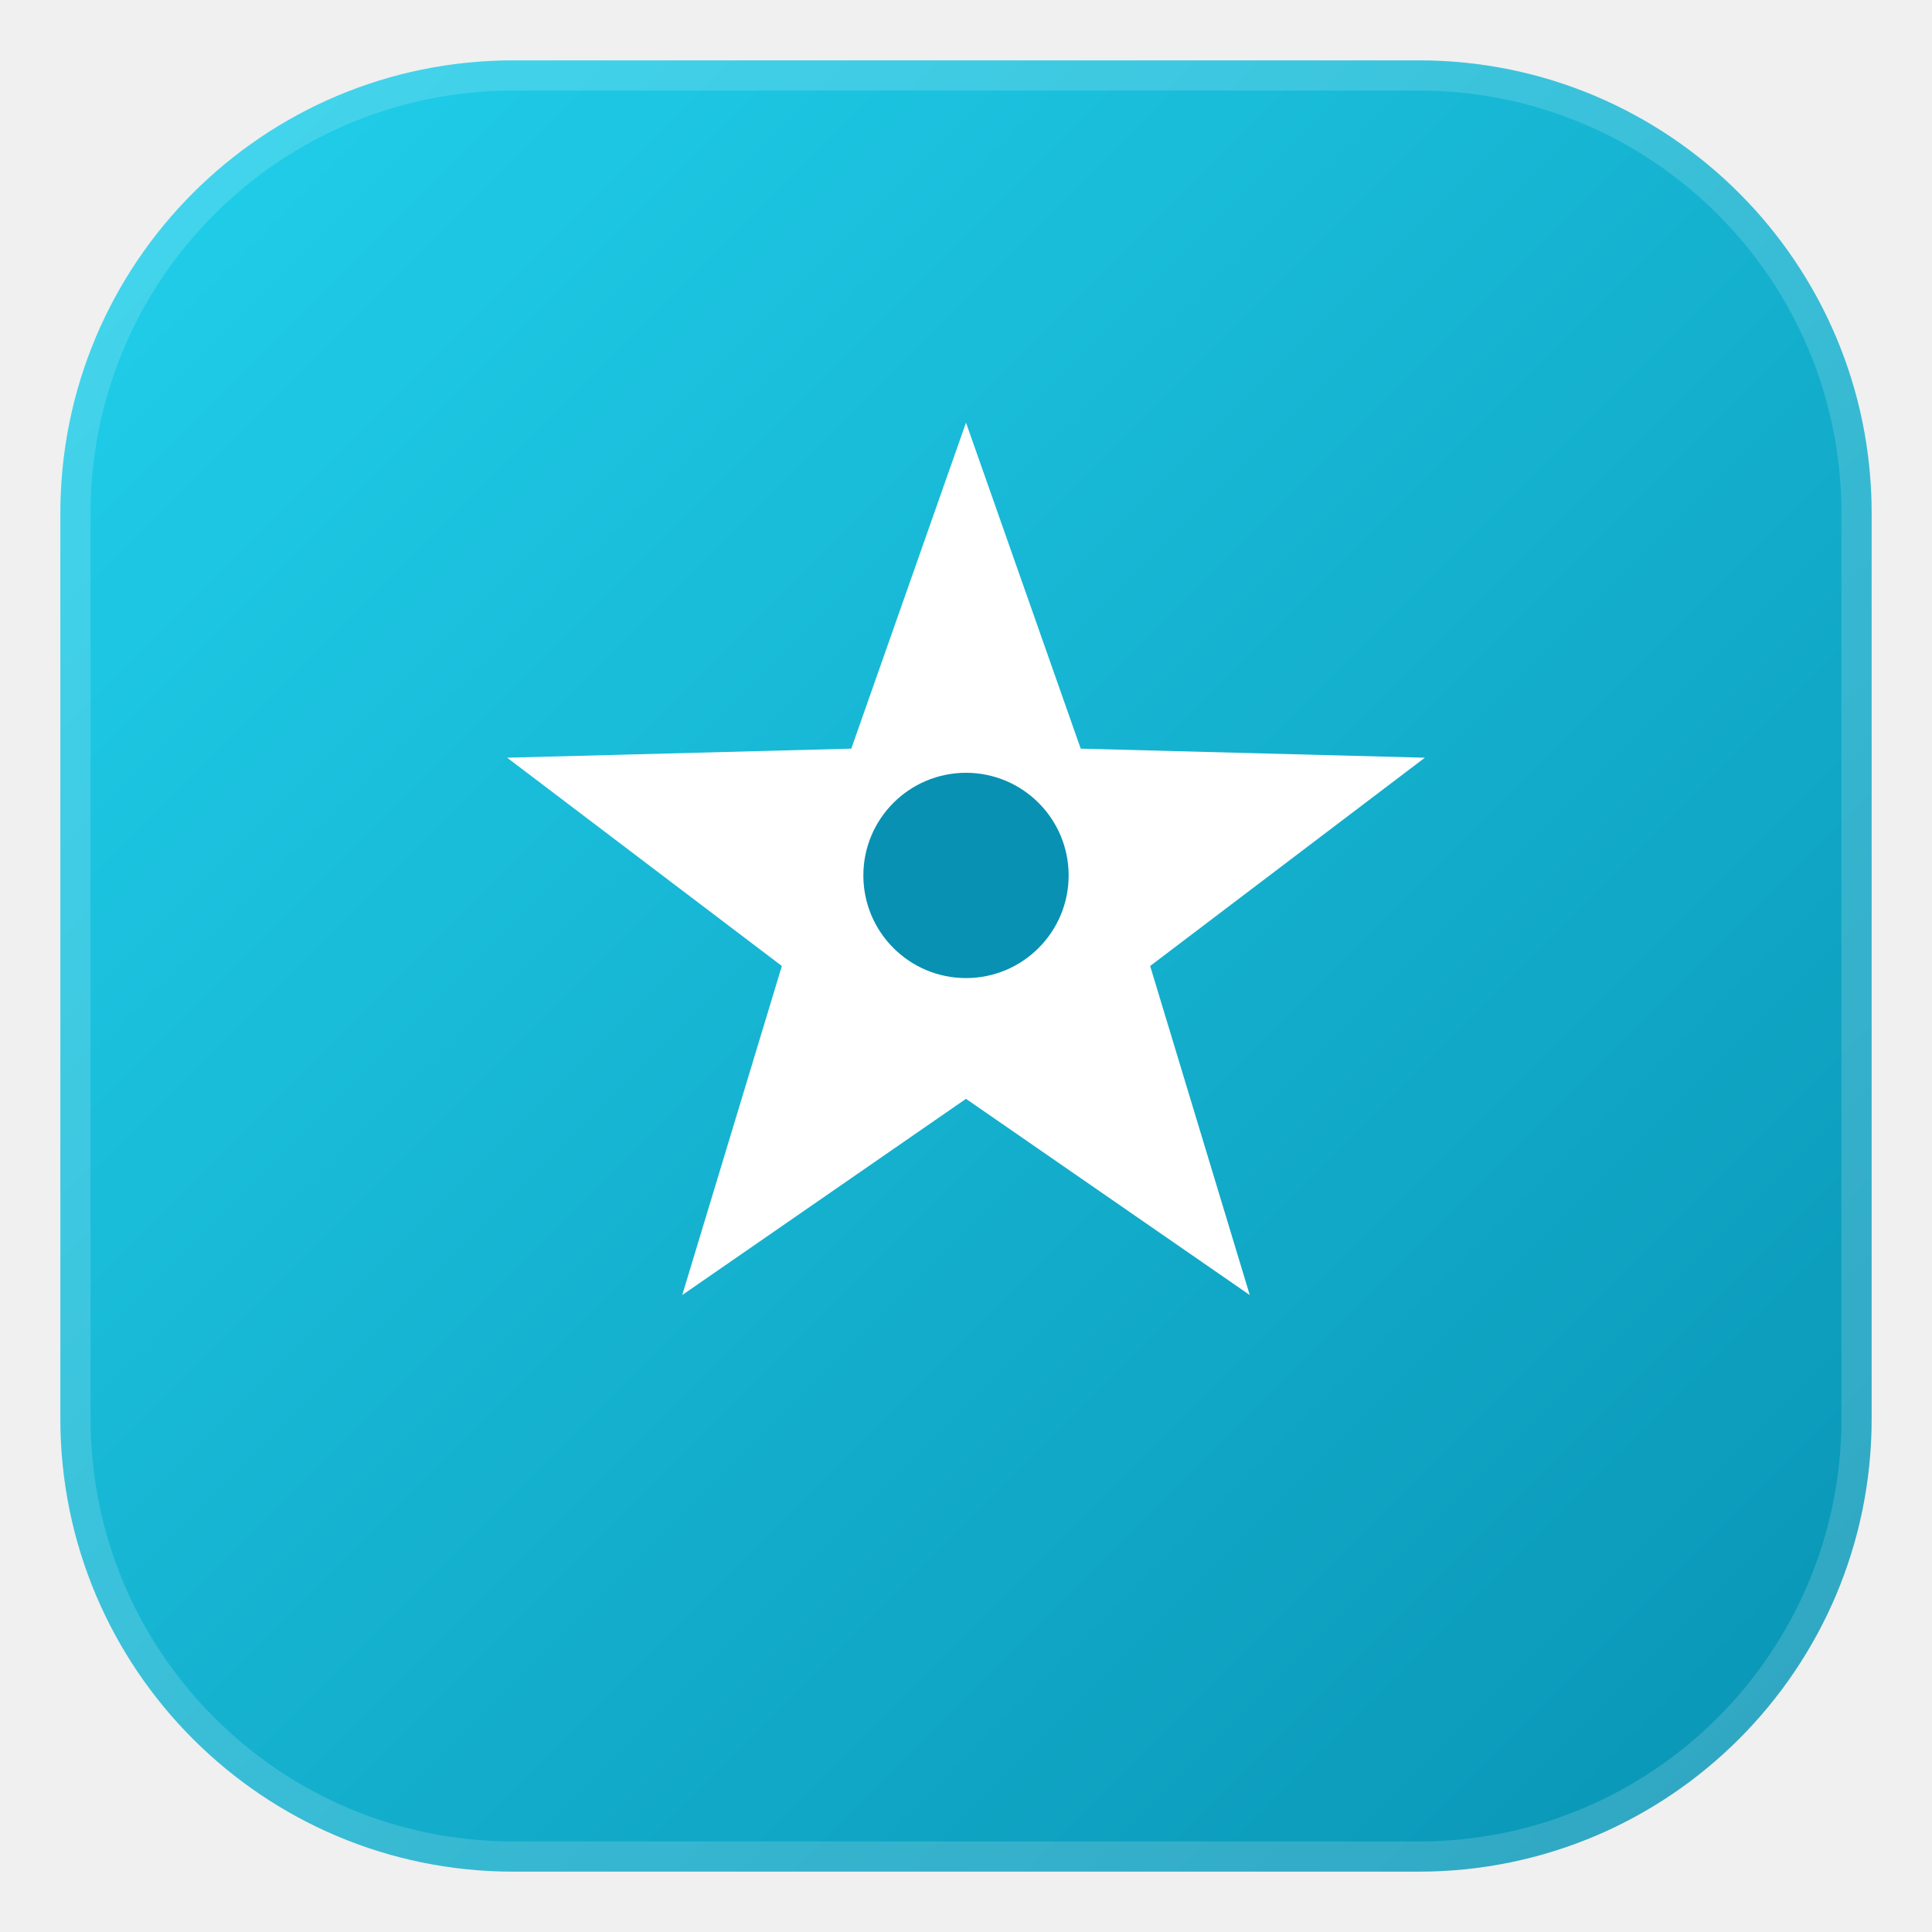
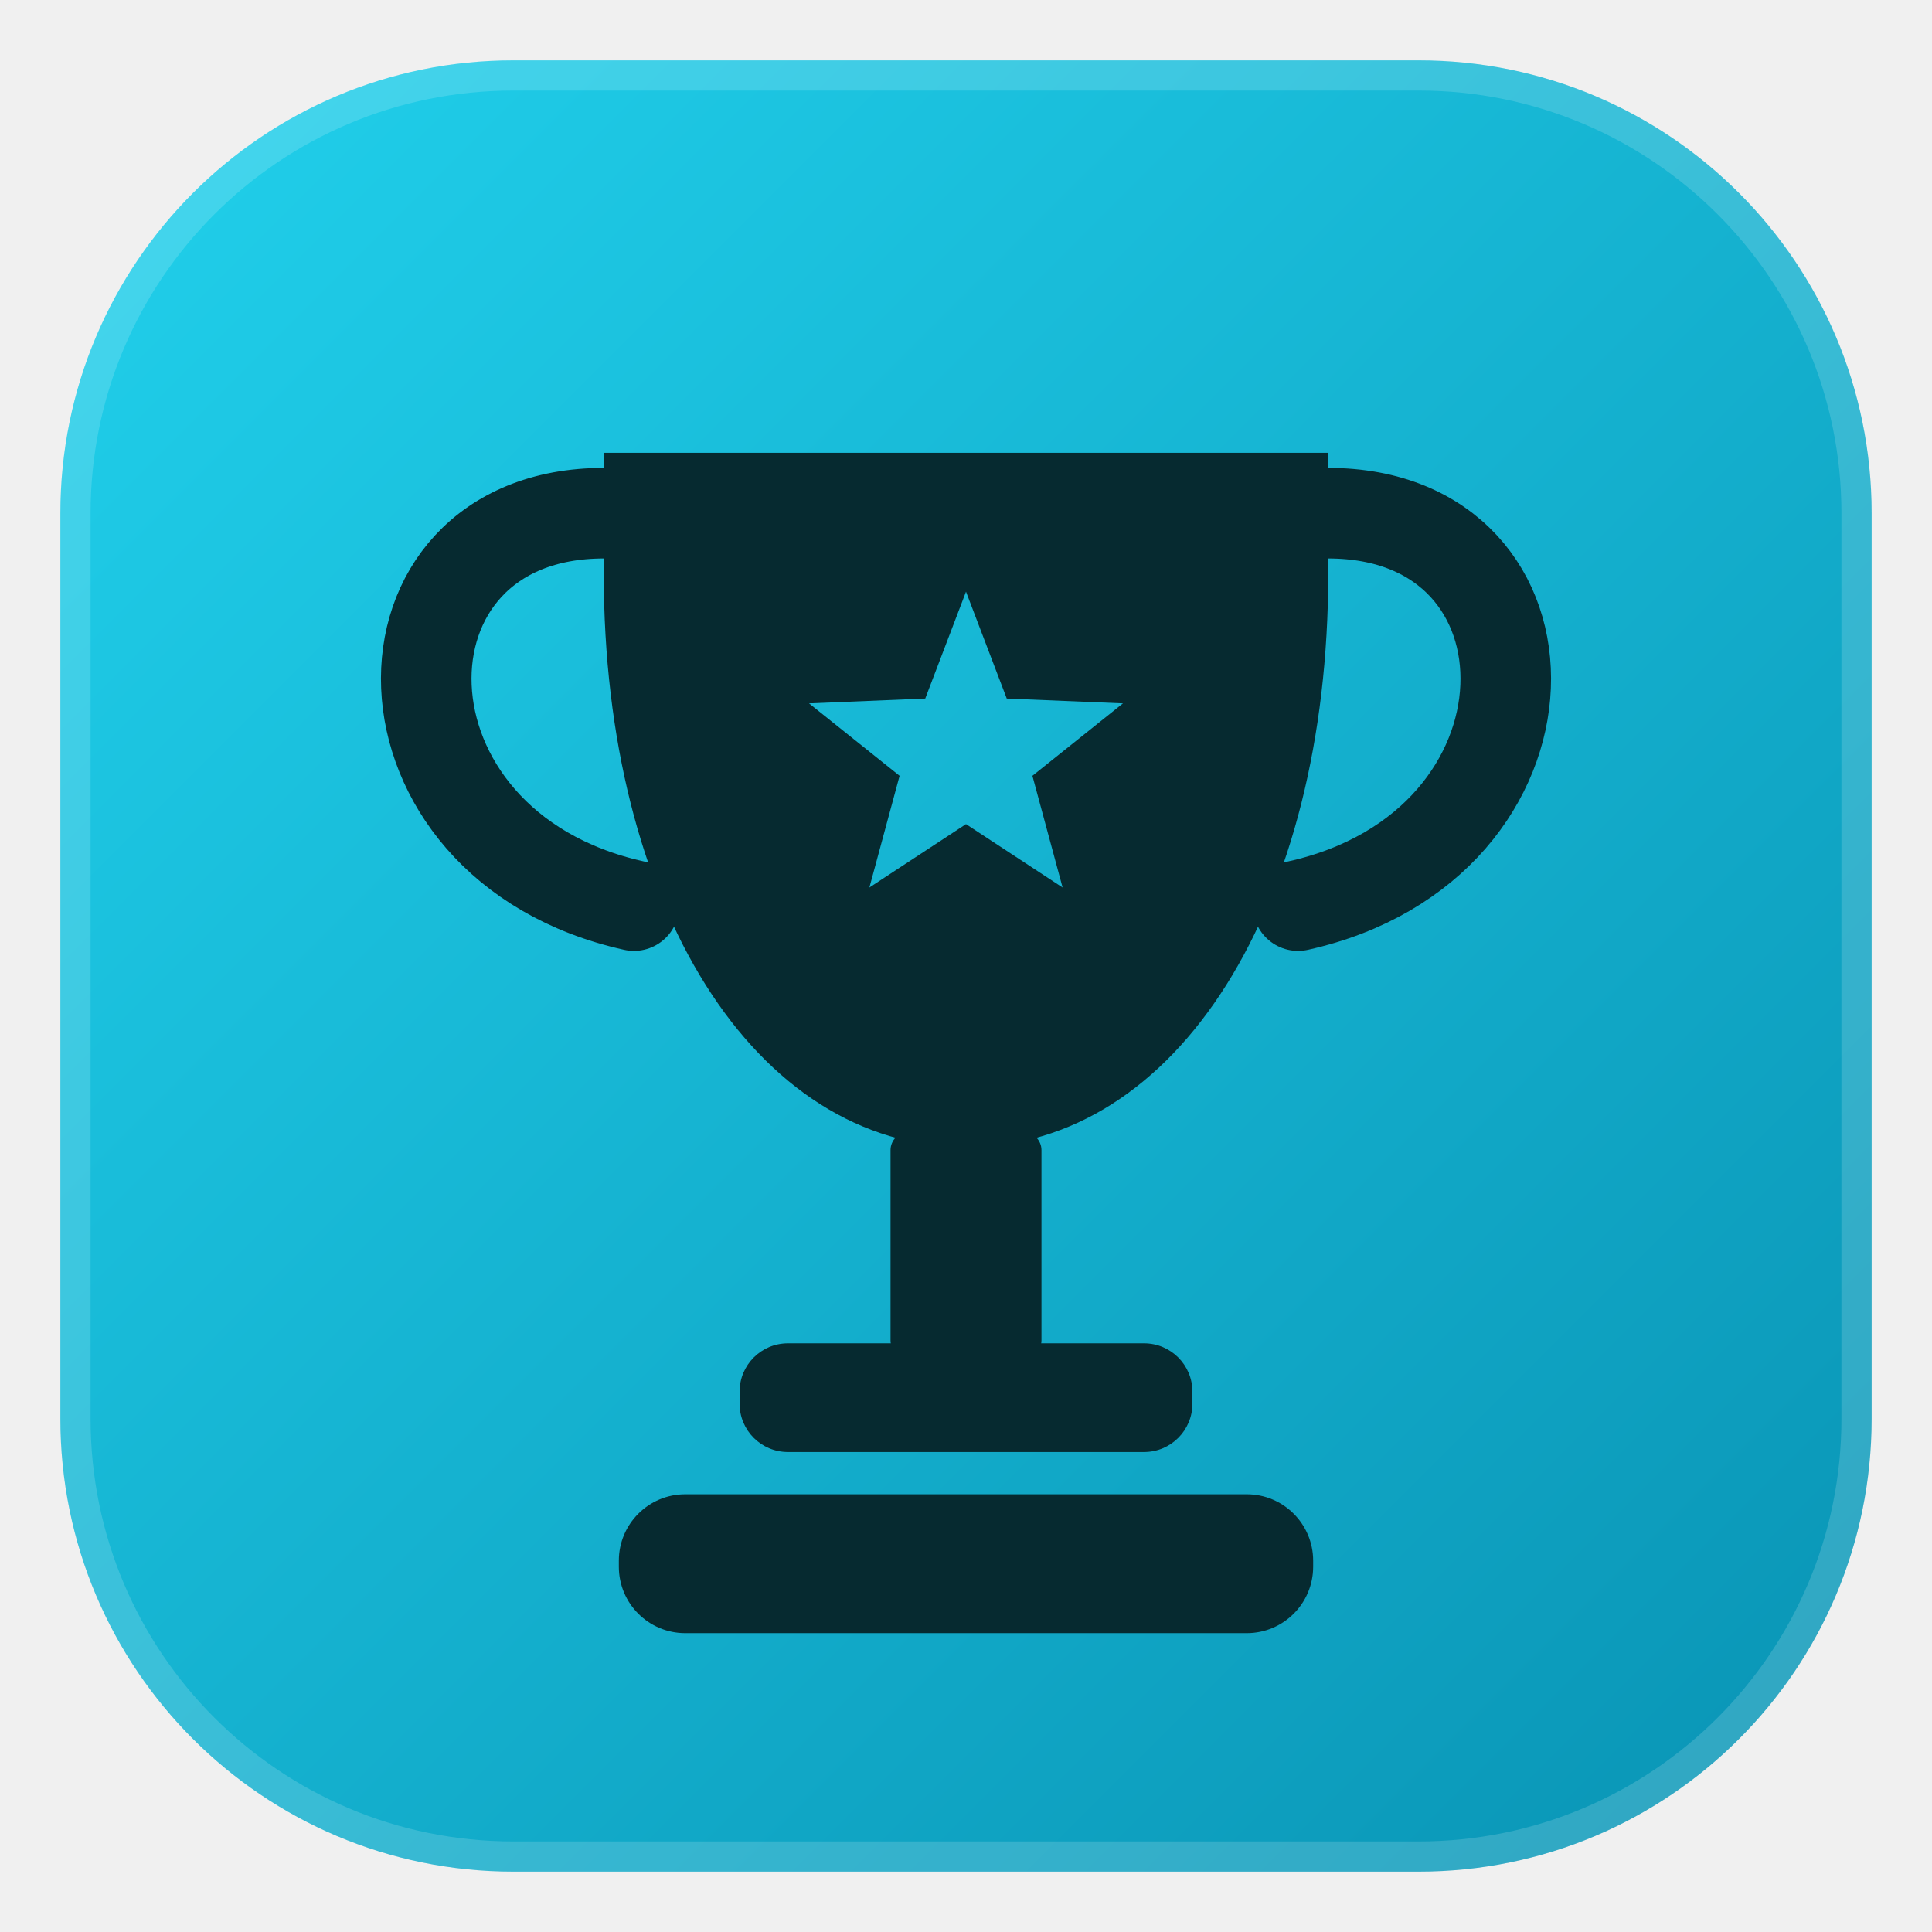
<svg xmlns="http://www.w3.org/2000/svg" viewBox="0 0 64 64" width="64" height="64" role="img" aria-label="BetterFantasyCricket">
  <defs>
    <linearGradient id="fantasyTile" x1="0" y1="0" x2="64" y2="64" gradientUnits="userSpaceOnUse">
      <stop offset="0" stop-color="#22d3ee" />
      <stop offset="1" stop-color="#0891b2" />
    </linearGradient>
  </defs>
  <rect x="2" y="2" width="60" height="60" rx="15" fill="url(#fantasyTile)" />
  <rect x="2.5" y="2.5" width="59" height="59" rx="14.5" fill="none" stroke="#ffffff" stroke-opacity="0.16" />
-   <path d="M32 14 L35.8 24.8 L47.2 25.1 L38.1 32 L41.4 42.9 L32 36.4 L22.6 42.9 L25.9 32 L16.8 25.1 L28.2 24.8 Z" fill="#ffffff" />
-   <circle cx="32" cy="29" r="3.4" fill="#0891b2" />
+   <g fill="#062a30">
+     <path fill-rule="evenodd" d="M20 15 H44 V19 C44 30 39 38 32 38 C25 38 20 30 20 19 Z M32 19.6 L33.35 23.14 L37.2 23.3 L34.2 25.7 L35.2 29.4 L32 27.3 L28.8 29.4 L29.8 25.7 L26.8 23.3 L30.65 23.14 Z" />
+     <rect x="29.5" y="37.5" width="5" height="7.5" rx="0.6" />
+     <rect x="24.5" y="44.5" width="15" height="3.6" rx="1.6" />
+     <rect x="20.5" y="49.5" width="23" height="4.6" rx="2.2" />
+   </g>
+   <g fill="none" stroke="#062a30" stroke-width="3" stroke-linecap="round">
+     <path d="M20 17 C12 17 12 28 21 30" />
+     <path d="M44 17 C52 17 52 28 43 30" />
+   </g>
</svg>
